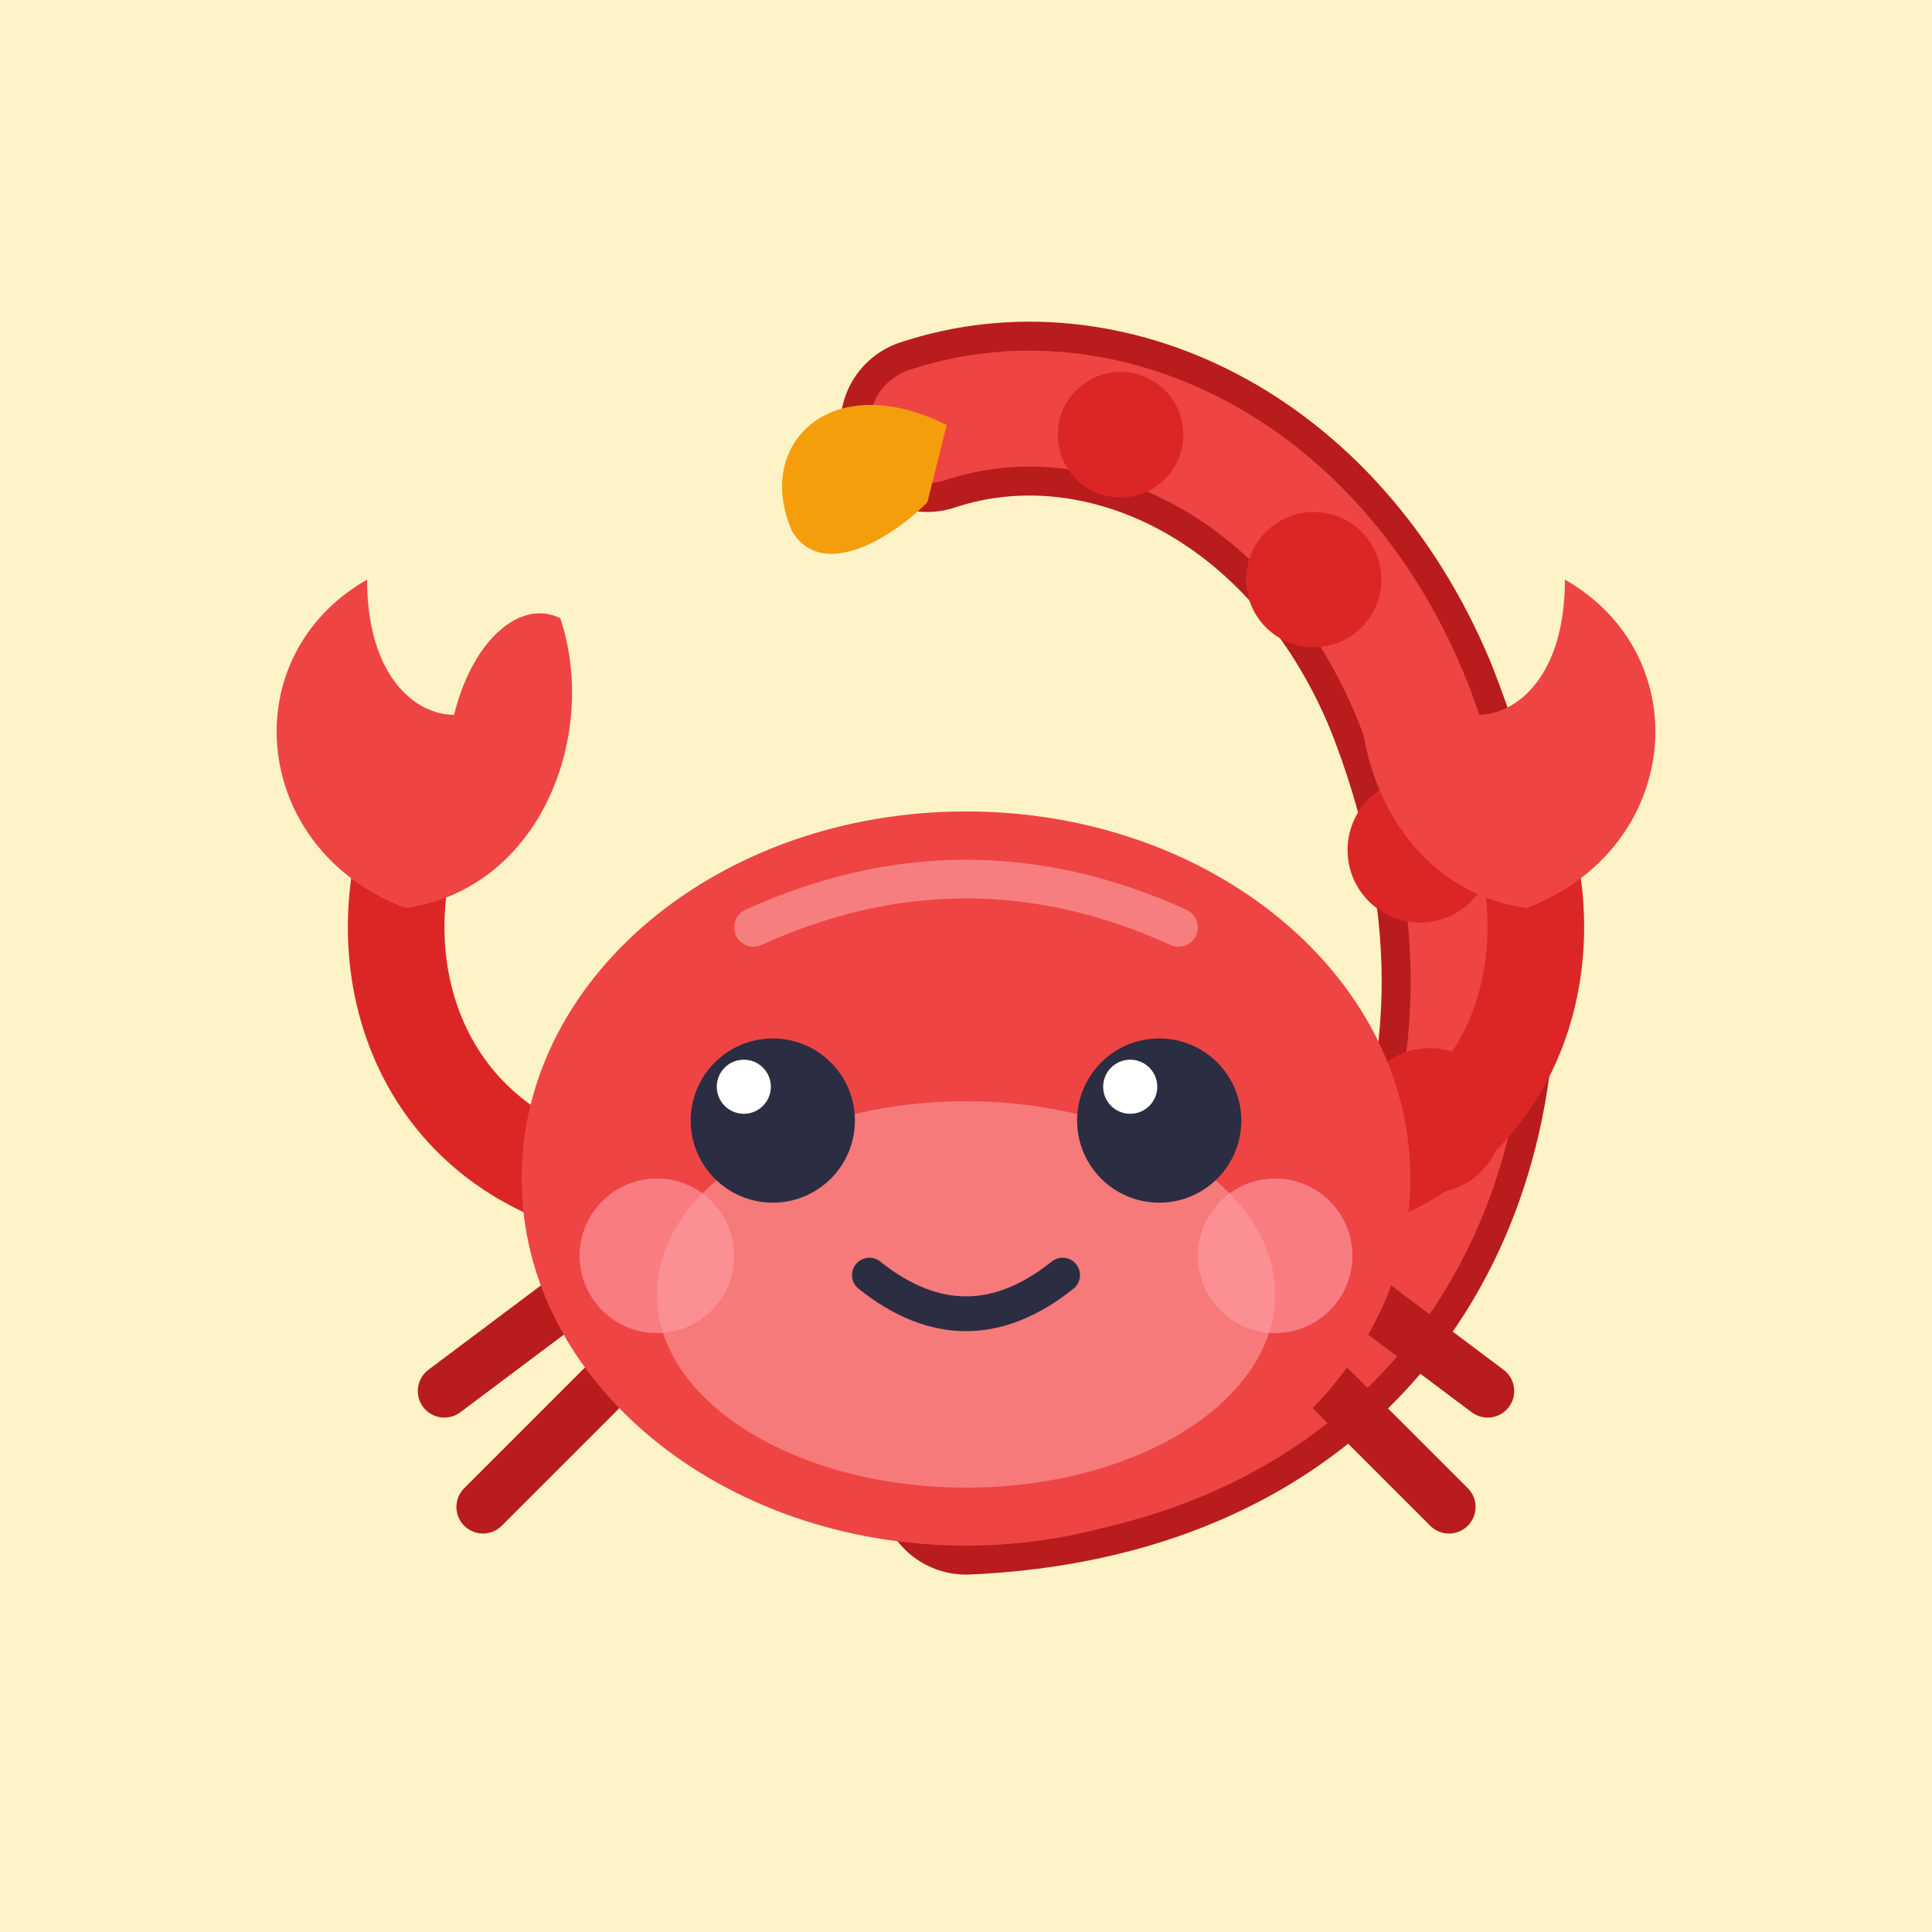
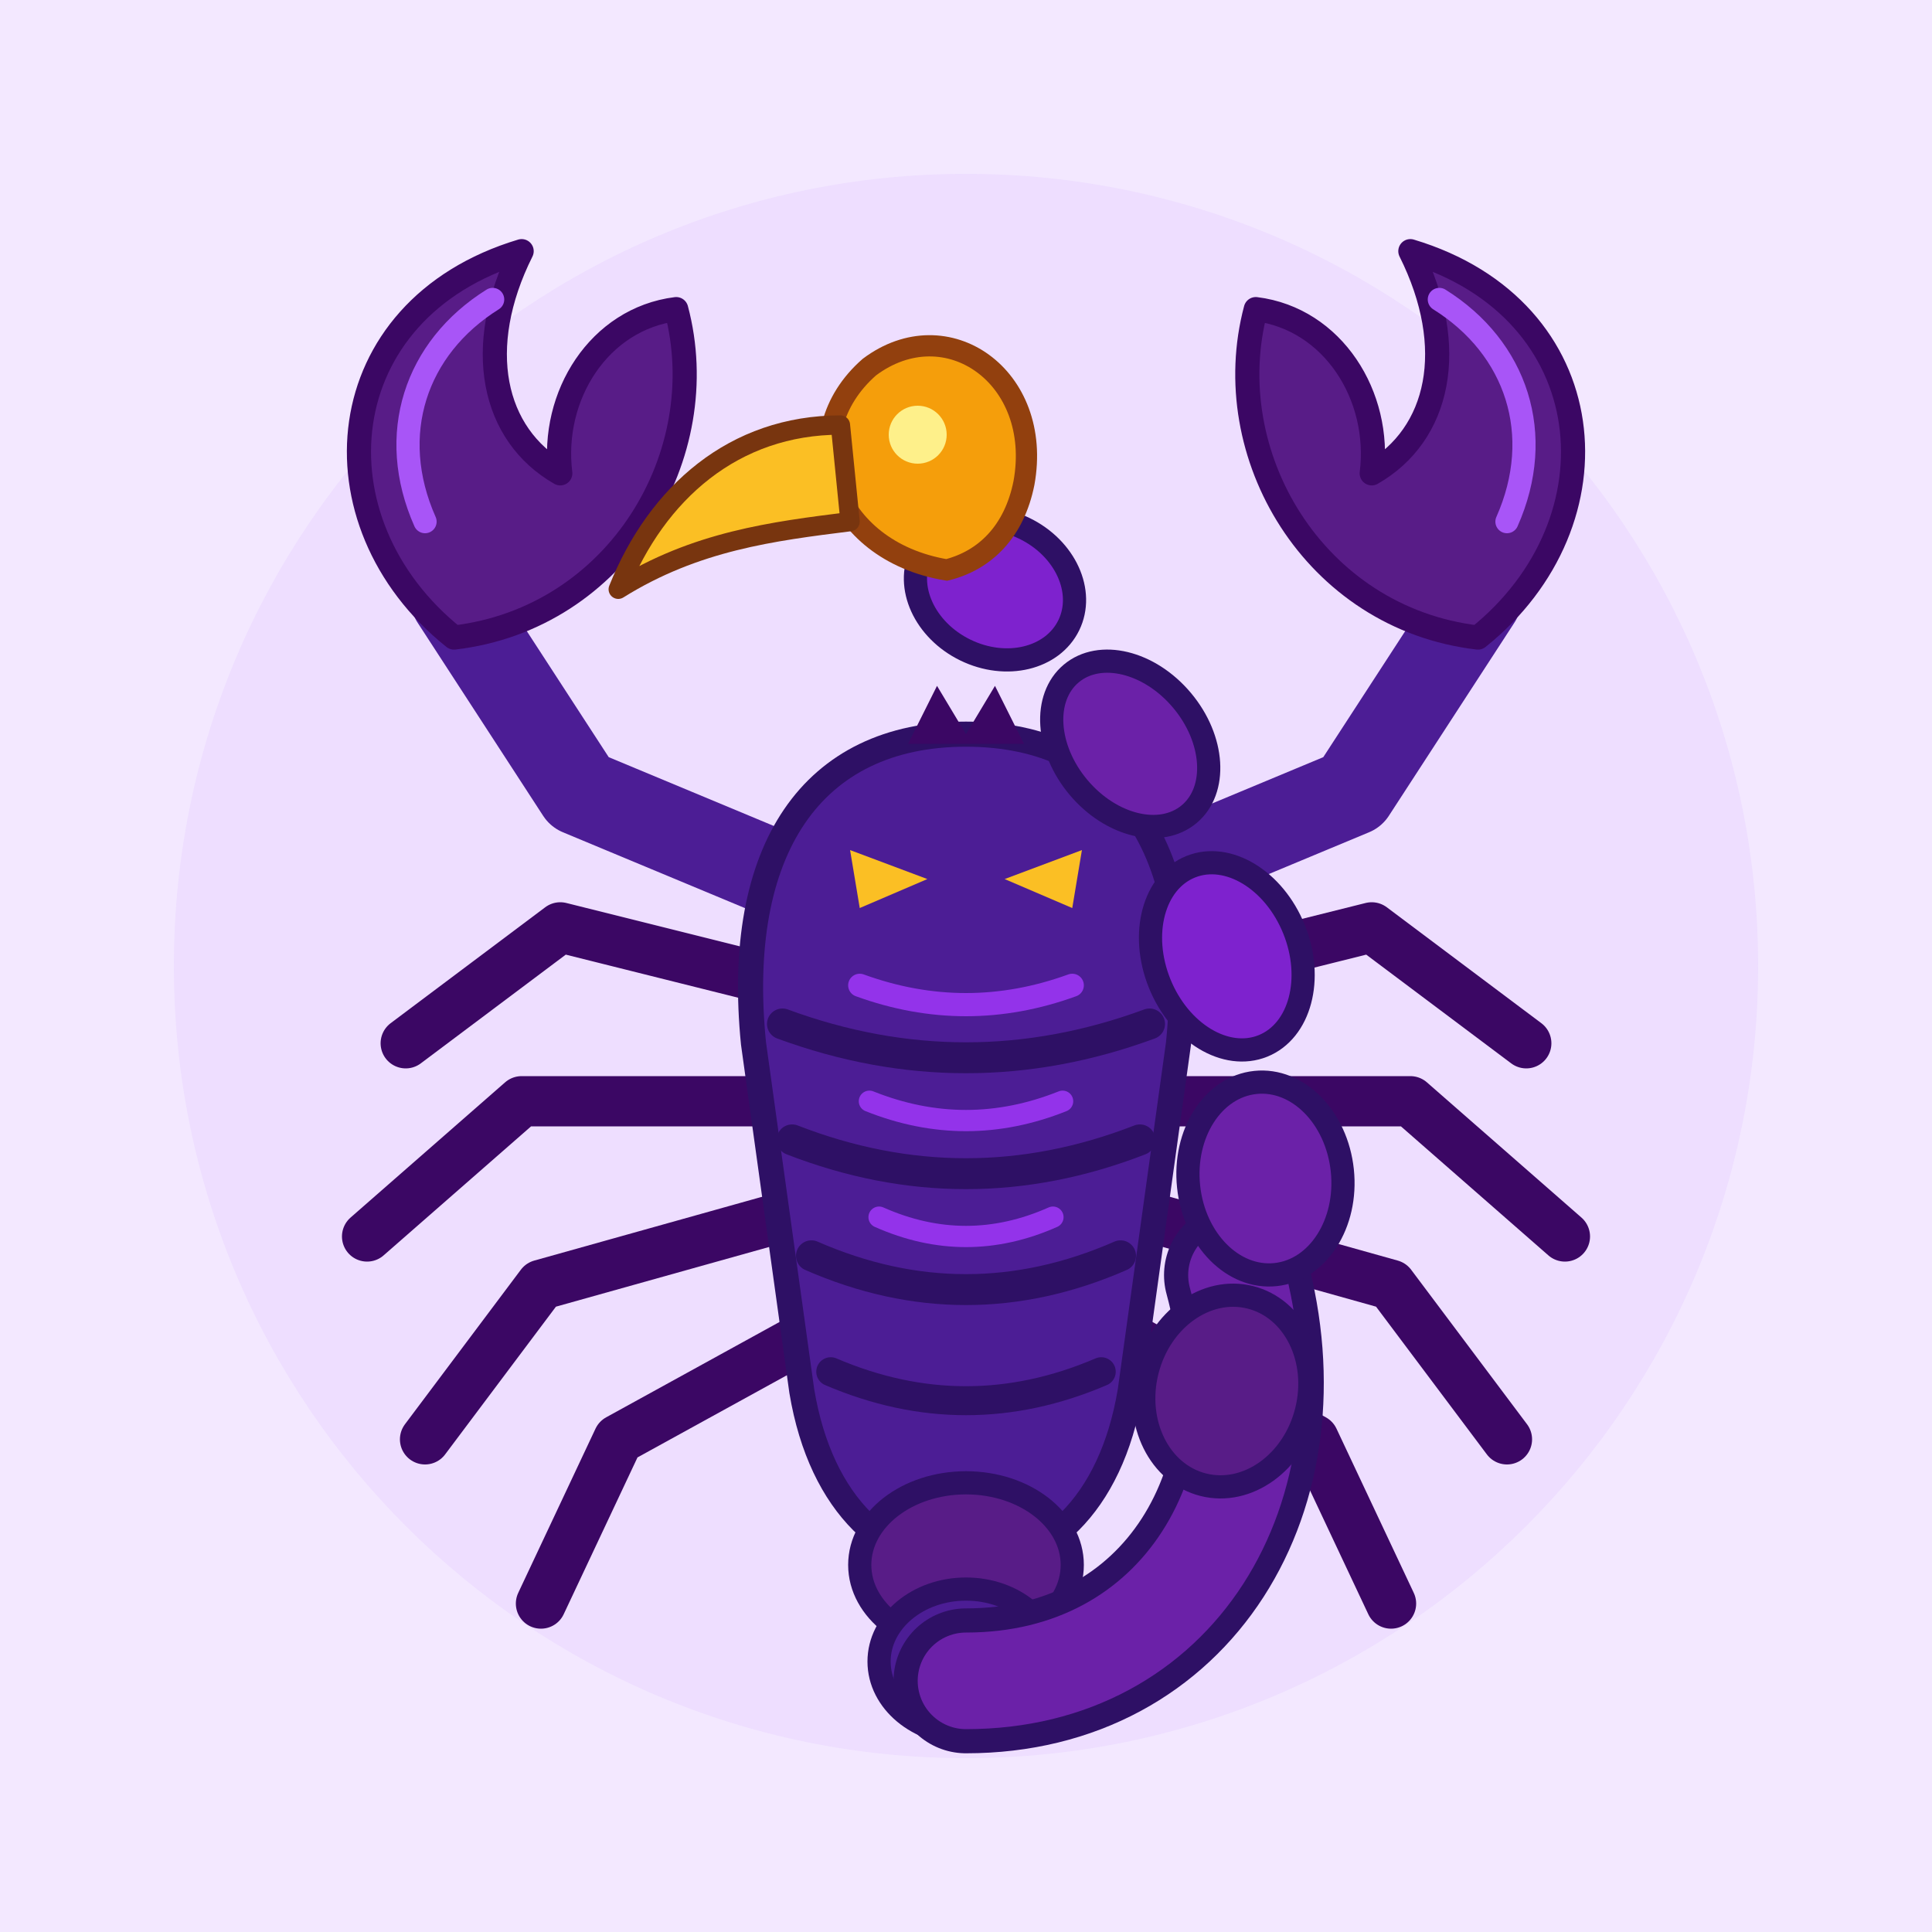
<svg xmlns="http://www.w3.org/2000/svg" viewBox="0 0 200 200" width="200" height="200">
-   <rect width="200" height="200" fill="#FEF3C7" />
-   <path d="M100 154 C146 152 162 112 146 72 C136 48 114 38 96 44" fill="none" stroke="#B91C1C" stroke-width="18" stroke-linecap="round" />
-   <path d="M100 154 C146 152 162 112 146 72 C136 48 114 38 96 44" fill="none" stroke="#EF4444" stroke-width="12" stroke-linecap="round" />
-   <circle cx="148" cy="116" r="7.5" fill="#DC2626" />
-   <circle cx="147" cy="88" r="7.5" fill="#DC2626" />
-   <circle cx="136" cy="60" r="7" fill="#DC2626" />
-   <circle cx="116" cy="45" r="6.5" fill="#DC2626" />
-   <path d="M98 44 C86 38 78 46 82 55 C85 60 92 56 96 52 Z" fill="#F59E0B" />
-   <path d="M62 132 L46 144 M64 142 L50 156 M138 132 L154 144 M136 142 L150 156" stroke="#B91C1C" stroke-width="5.5" stroke-linecap="round" />
-   <path d="M68 124 C46 122 38 104 42 88" fill="none" stroke="#DC2626" stroke-width="10" stroke-linecap="round" />
-   <path d="M132 124 C154 122 162 104 158 88" fill="none" stroke="#DC2626" stroke-width="10" stroke-linecap="round" />
-   <path d="M42 94 C26 88 24 68 38 60 C38 70 43 74 47 74 C49 66 54 62 58 64 C62 76 56 92 42 94 Z" fill="#EF4444" />
-   <path d="M158 94 C174 88 176 68 162 60 C162 70 157 74 153 74 C151 66 146 62 142 64 C138 76 144 92 158 94 Z" fill="#EF4444" />
-   <ellipse cx="100" cy="122" rx="46" ry="38" fill="#EF4444" />
-   <ellipse cx="100" cy="134" rx="32" ry="20" fill="#FCA5A5" opacity="0.55" />
-   <path d="M78 96 Q100 86 122 96" fill="none" stroke="#FCA5A5" stroke-width="4" stroke-linecap="round" opacity="0.6" />
-   <circle cx="68" cy="130" r="8" fill="#FF9AA2" opacity="0.65" />
-   <circle cx="132" cy="130" r="8" fill="#FF9AA2" opacity="0.65" />
-   <circle cx="80" cy="116" r="8.5" fill="#2B2D42" />
-   <circle cx="120" cy="116" r="8.5" fill="#2B2D42" />
-   <circle cx="77" cy="112.5" r="2.8" fill="#FFFFFF" />
-   <circle cx="117" cy="112.5" r="2.8" fill="#FFFFFF" />
-   <path d="M90 132 Q100 140 110 132" fill="none" stroke="#2B2D42" stroke-width="3.6" stroke-linecap="round" />
+   <rect width="200" height="200" fill="#F3E8FF" />
+   <circle cx="100" cy="100" r="82" fill="#E9D5FF" opacity="0.55" />
+   <g fill="none" stroke="#3B0764" stroke-width="5.2" stroke-linecap="round" stroke-linejoin="round">
+     <polyline points="82,102 58,96 42,108" />
+     <polyline points="80,114 54,114 38,128" />
+     <polyline points="81,126 56,133 44,149" />
+     <polyline points="84,138 64,149 56,166" />
+     <polyline points="118,102 142,96 158,108" />
+     <polyline points="120,114 146,114 162,128" />
+     <polyline points="119,126 144,133 156,149" />
+     <polyline points="116,138 136,149 144,166" />
+   </g>
+   <path d="M84,92 L60,82 L47,62" fill="none" stroke="#4C1D95" stroke-width="9" stroke-linecap="round" stroke-linejoin="round" />
+   <path d="M116,92 L140,82 L153,62" fill="none" stroke="#4C1D95" stroke-width="9" stroke-linecap="round" stroke-linejoin="round" />
+   <path d="M47,66 C32,54 34,32 54,26 C49,36 51,45 58,49 C57,41 62,33 70,32 C74,47 64,64 47,66 Z" fill="#581C87" stroke="#3B0764" stroke-width="2.5" stroke-linejoin="round" />
+   <path d="M44,54 C40,45 43,36 51,31" fill="none" stroke="#A855F7" stroke-width="2.4" stroke-linecap="round" />
+   <path d="M153,66 C168,54 166,32 146,26 C151,36 149,45 142,49 C143,41 138,33 130,32 C126,47 136,64 153,66 Z" fill="#581C87" stroke="#3B0764" stroke-width="2.5" stroke-linejoin="round" />
+   <path d="M156,54 C160,45 157,36 149,31" fill="none" stroke="#A855F7" stroke-width="2.4" stroke-linecap="round" />
+   <path d="M100,76 C116,76 124,88 122,108 L117,144 C115,156 108,162 100,162 C92,162 85,156 83,144 L78,108 C76,88 84,76 100,76 Z" fill="#4C1D95" stroke="#2E1065" stroke-width="2.6" />
+   <path d="M81,106 Q100,113 119,106" fill="none" stroke="#2E1065" stroke-width="3.2" stroke-linecap="round" />
+   <path d="M82,118 Q100,125 118,118" fill="none" stroke="#2E1065" stroke-width="3.2" stroke-linecap="round" />
+   <path d="M84,130 Q100,137 116,130" fill="none" stroke="#2E1065" stroke-width="3.2" stroke-linecap="round" />
+   <path d="M86,142 Q100,148 114,142" fill="none" stroke="#2E1065" stroke-width="3" stroke-linecap="round" />
+   <path d="M89,102 Q100,106 111,102" fill="none" stroke="#9333EA" stroke-width="2.4" stroke-linecap="round" />
+   <path d="M90,114 Q100,118 110,114" fill="none" stroke="#9333EA" stroke-width="2.2" stroke-linecap="round" />
+   <path d="M91,126 Q100,130 109,126" fill="none" stroke="#9333EA" stroke-width="2.2" stroke-linecap="round" />
+   <polygon points="88,88 96,91 89,94" fill="#FBBF24" />
+   <polygon points="112,88 104,91 111,94" fill="#FBBF24" />
+   <path d="M94,77 L97,71 L100,76 L103,71 L106,77 Z" fill="#3B0764" />
+   <g stroke="#2E1065" stroke-width="2.4" stroke-linejoin="round">
+     <ellipse cx="100" cy="162" rx="11" ry="8.5" fill="#581C87" />
+     <ellipse cx="100" cy="172" rx="9" ry="7.5" fill="#4C1D95" />
+     <path d="M100,174 C122,174 134,154 128,132" fill="none" stroke="#2E1065" stroke-width="15" stroke-linecap="round" />
+     <path d="M100,174 C122,174 134,154 128,132" fill="none" stroke="#6B21A8" stroke-width="10" stroke-linecap="round" />
+   </g>
+   <g stroke="#2E1065" stroke-width="2.4">
+     <ellipse cx="127" cy="144" rx="8.5" ry="10" transform="rotate(14 127 144)" fill="#581C87" />
+     <ellipse cx="131" cy="122" rx="8" ry="10" transform="rotate(-6 131 122)" fill="#6B21A8" />
+     <ellipse cx="127" cy="99" rx="7.5" ry="10" transform="rotate(-22 127 99)" fill="#7E22CE" />
+     <ellipse cx="117" cy="77" rx="7" ry="9.5" transform="rotate(-40 117 77)" fill="#6B21A8" />
+     <ellipse cx="103" cy="61" rx="7" ry="8.5" transform="rotate(-64 103 61)" fill="#7E22CE" />
+   </g>
+   <path d="M98,59 C86,57 82,45 90,38 C98,32 108,39 106,50 C105,55 102,58 98,59 Z" fill="#F59E0B" stroke="#92400E" stroke-width="2.2" />
+   <circle cx="95" cy="45" r="3" fill="#FEF08A" />
+   <path d="M87,44 C76,44 68,51 64,61 C72,56 80,55 88,54 Z" fill="#FBBF24" stroke="#78350F" stroke-width="2" stroke-linejoin="round" />
</svg>
